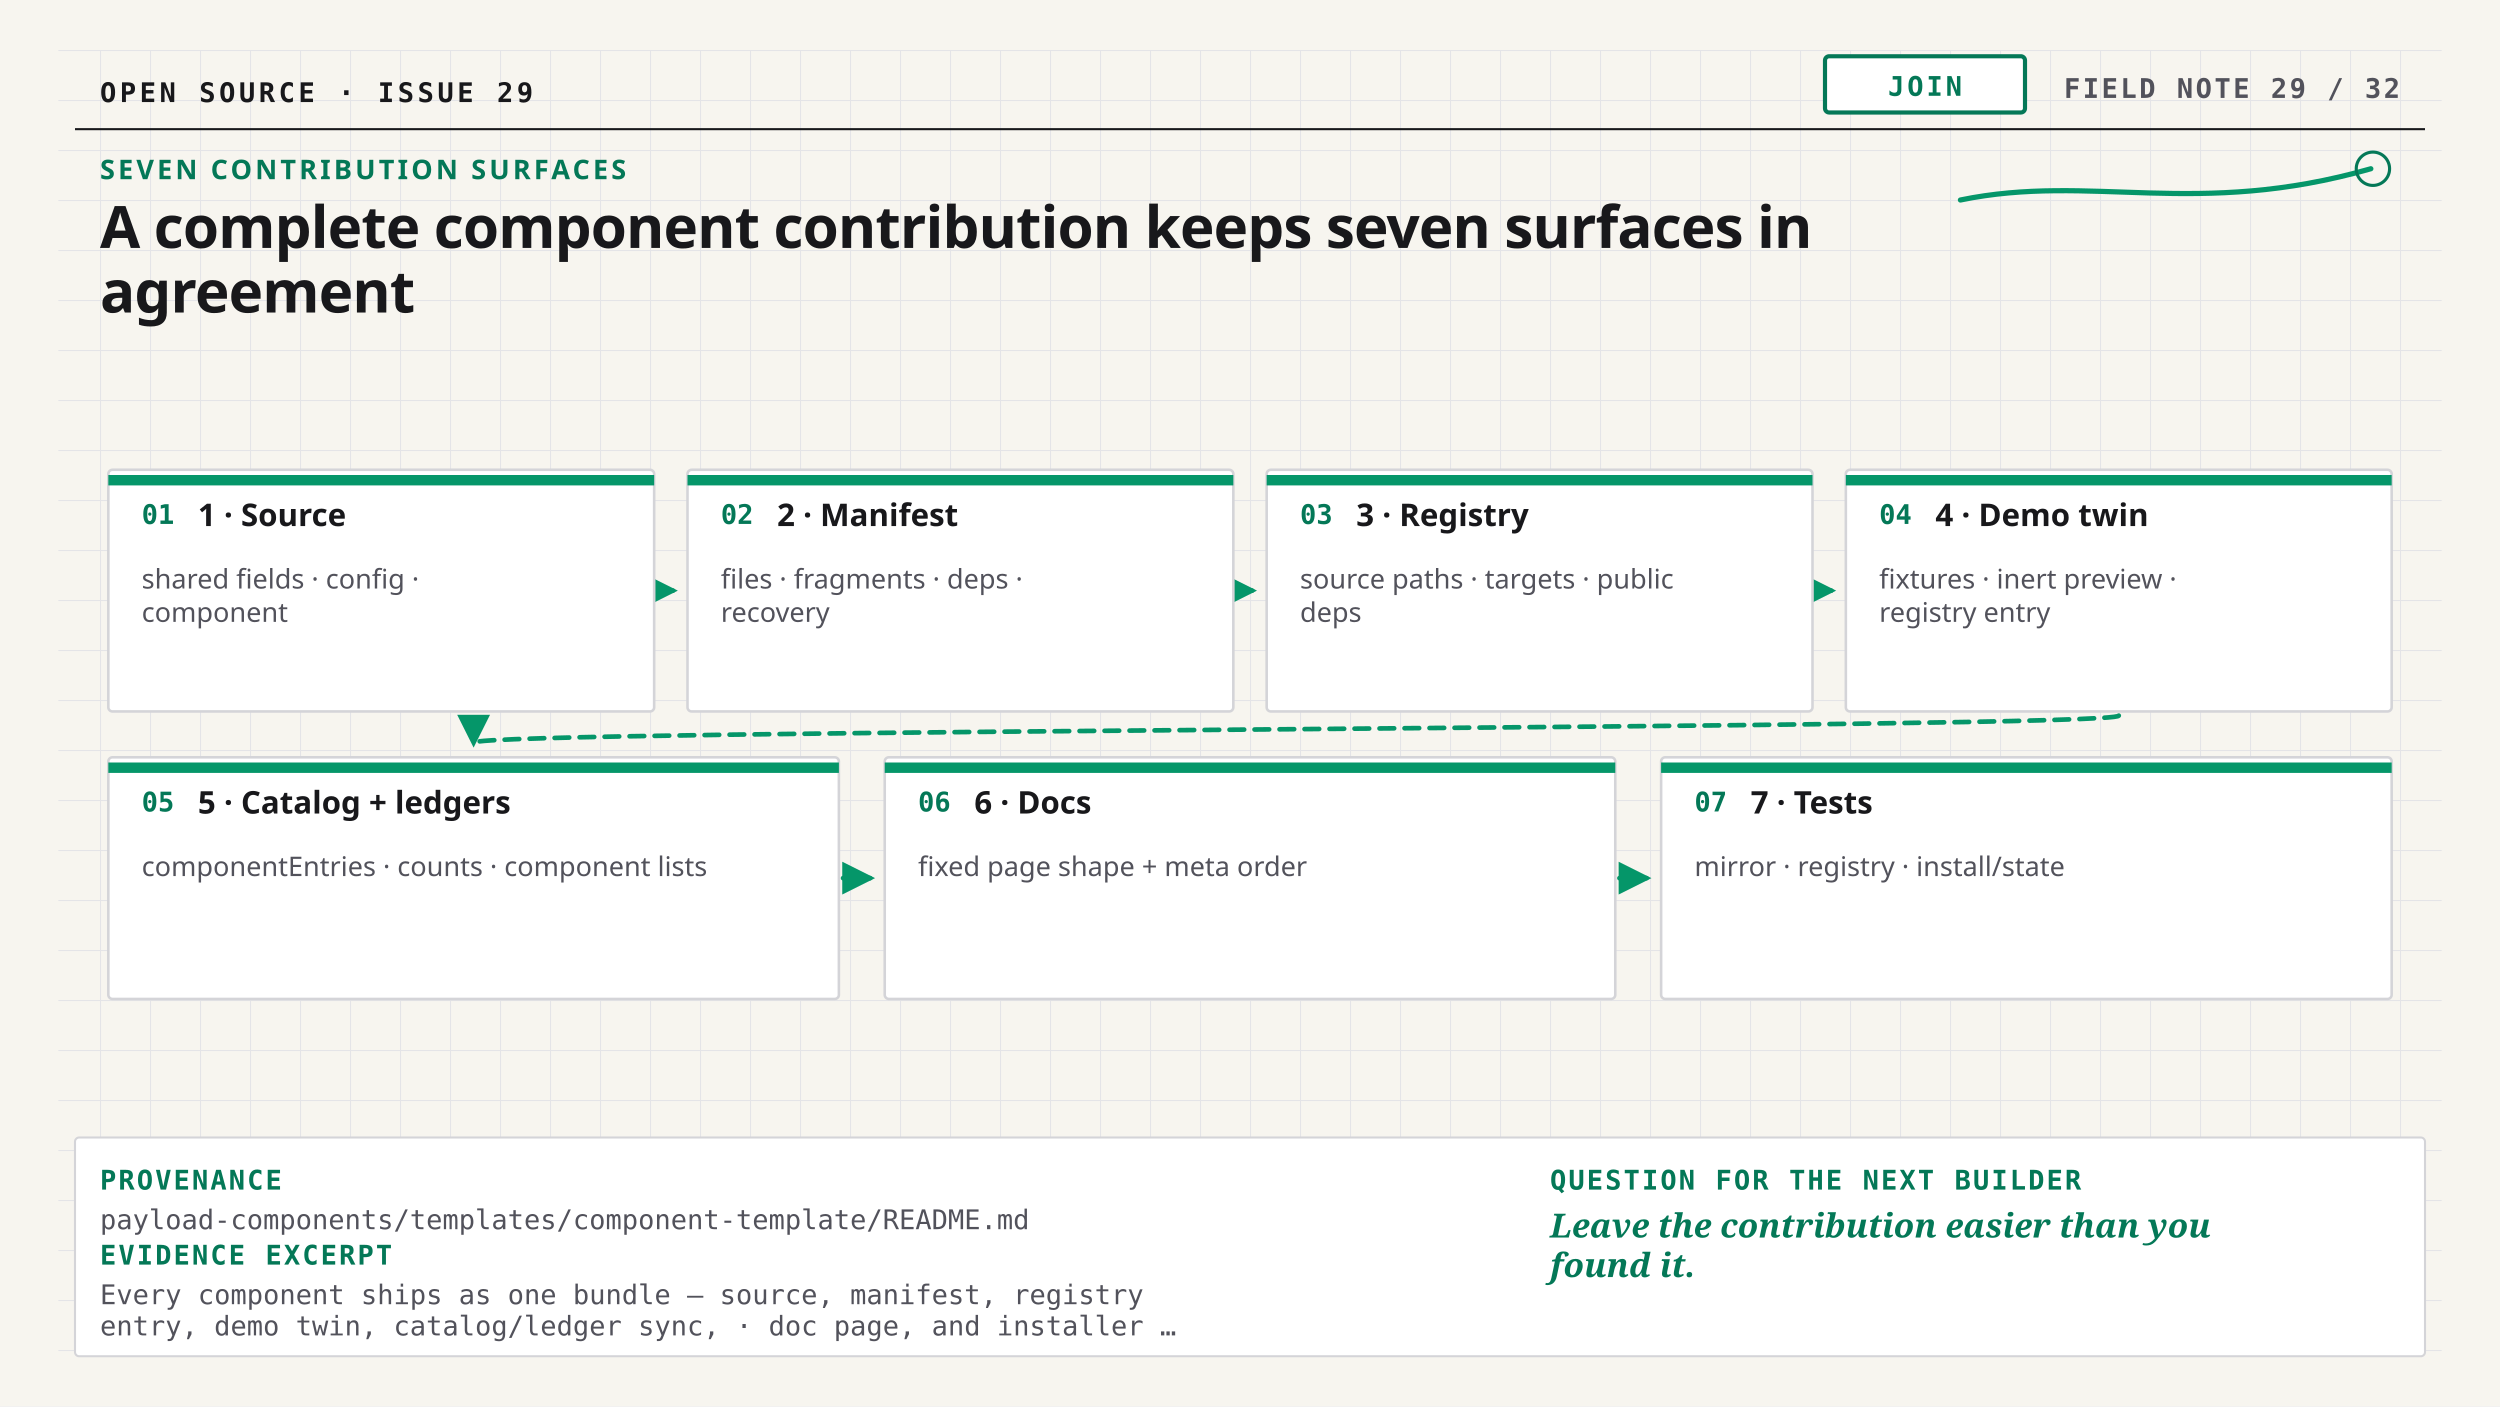
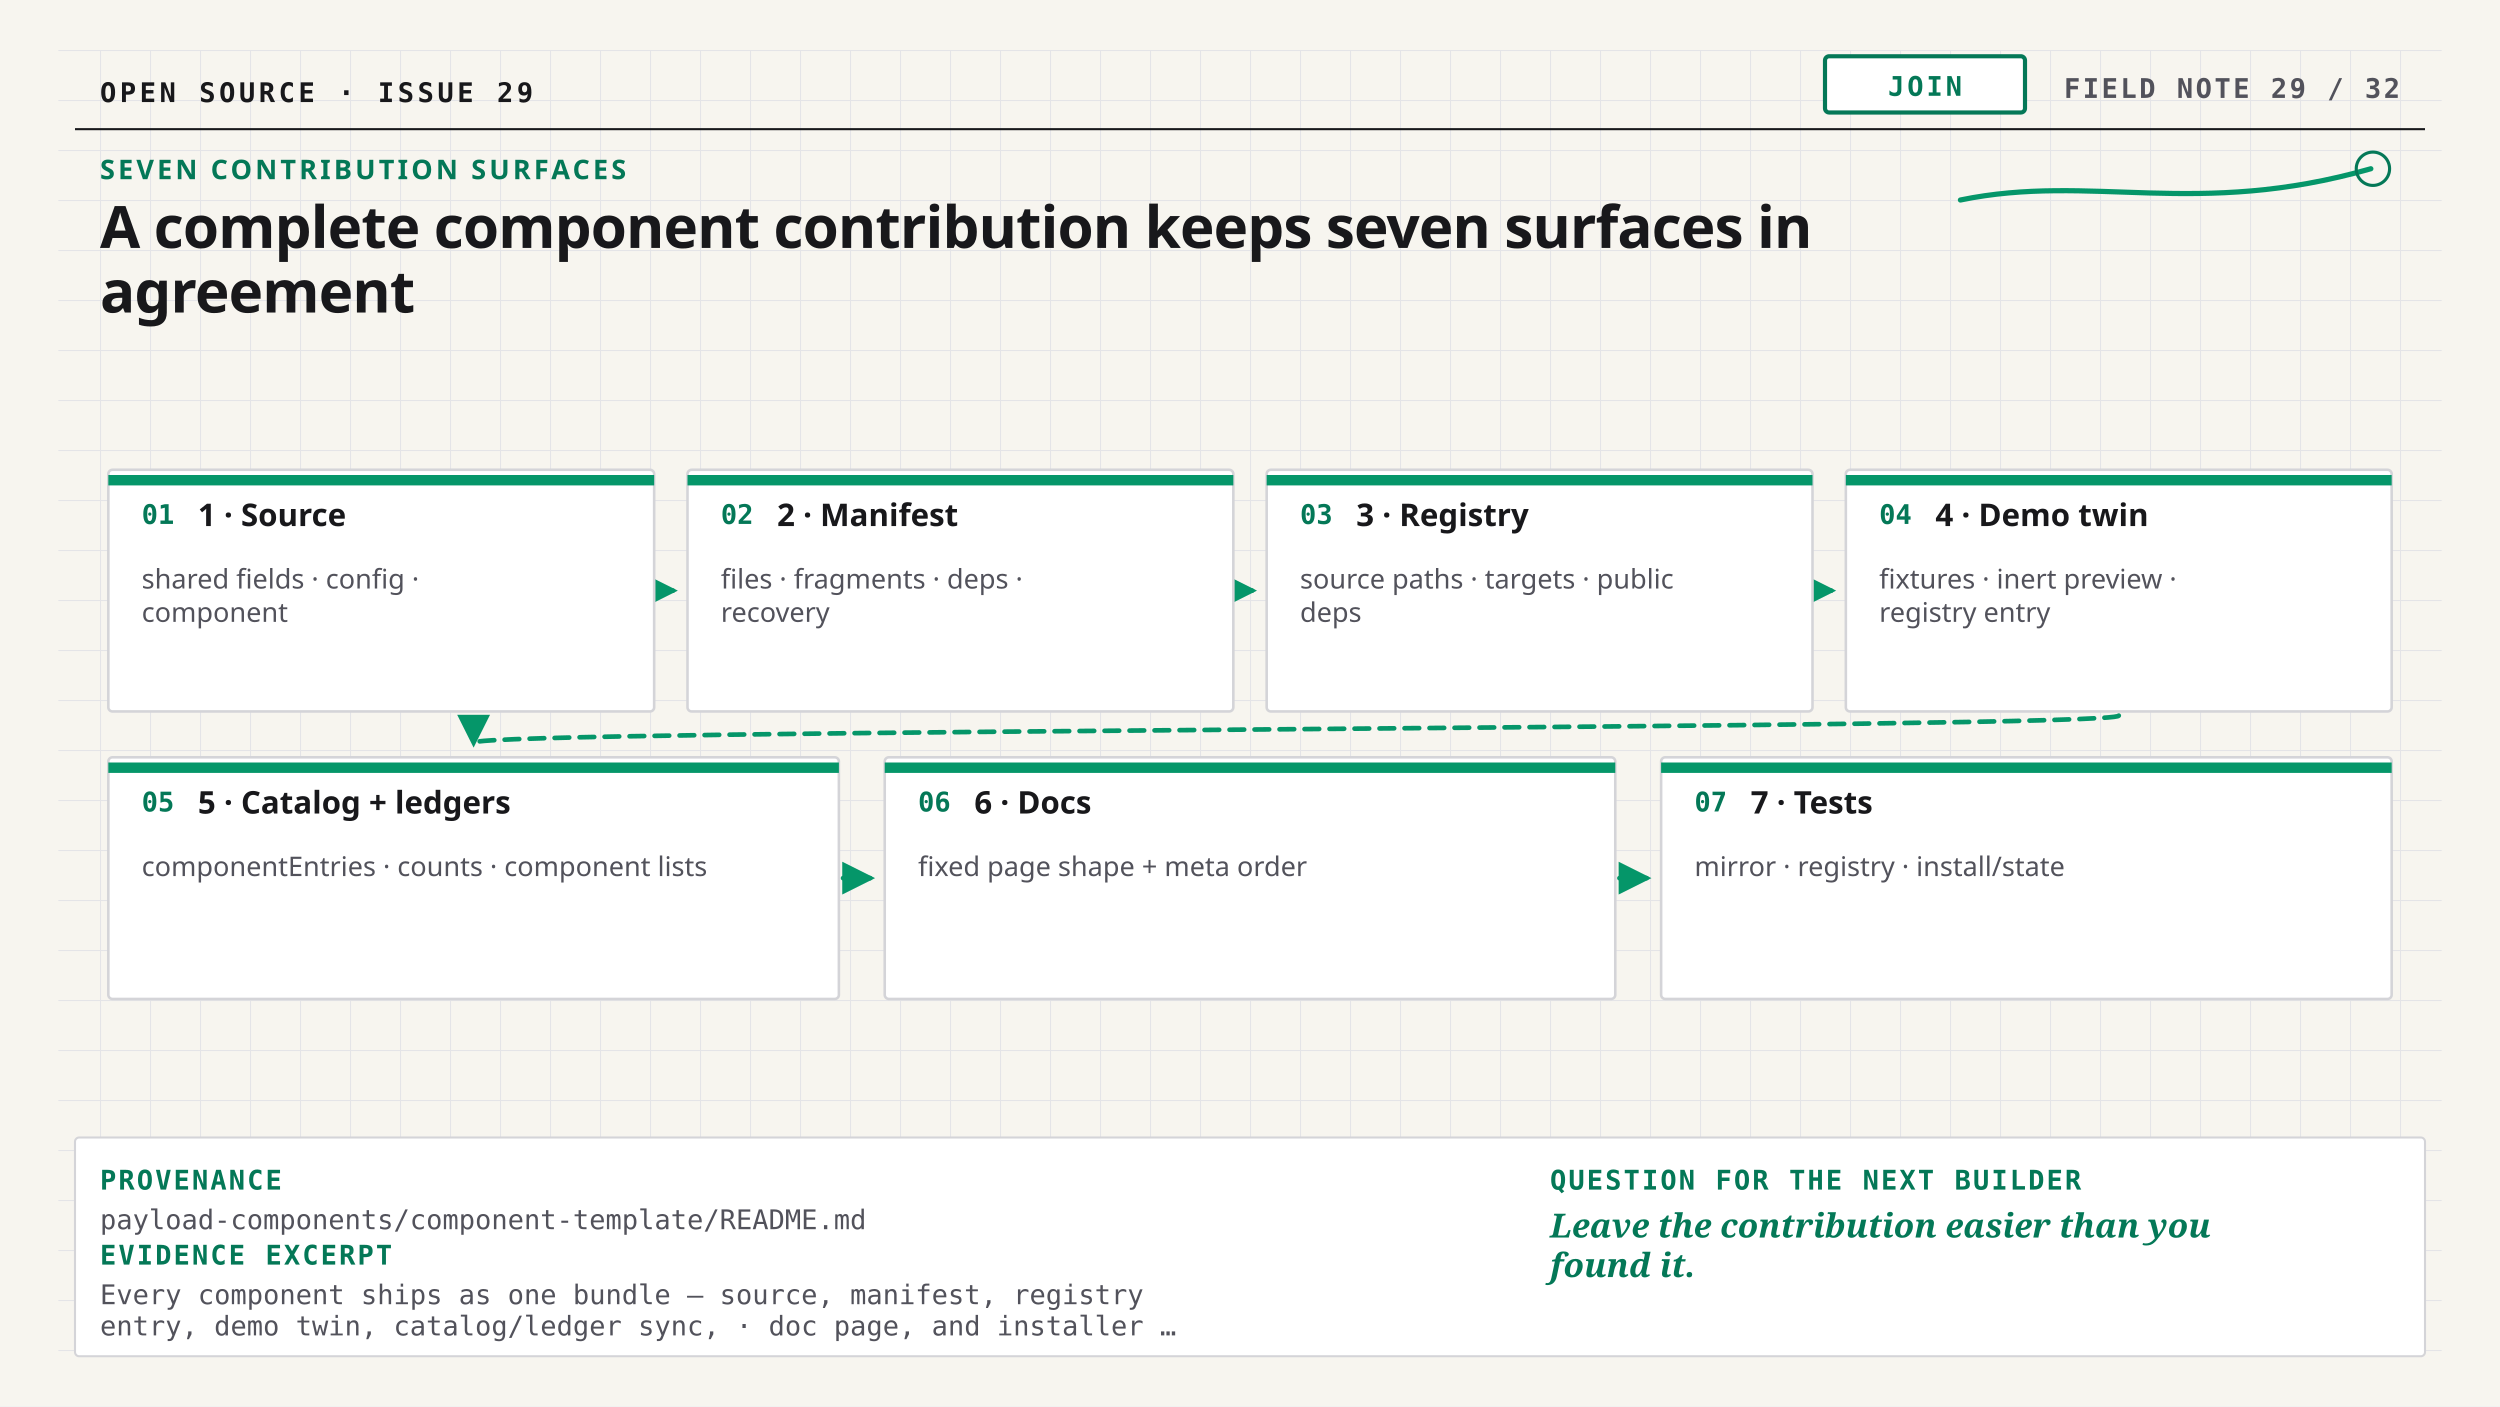
<svg xmlns="http://www.w3.org/2000/svg" viewBox="0 0 1200 675" role="img" aria-labelledby="diagram-title diagram-description" class="diagram diagram--join" data-mode="join" data-series="open-source" data-issue="29">
  <defs>
    <pattern id="journal-grid-pattern" width="24" height="24" patternUnits="userSpaceOnUse">
      <path d="M 24 0 L 0 0 0 24" fill="none" stroke="#e4e4e7" stroke-width="1" />
    </pattern>
    <marker id="journal-arrow" viewBox="0 0 10 10" refX="8.5" refY="5" markerWidth="7" markerHeight="7" orient="auto-start-reverse">
      <path d="M 0 0 L 10 5 L 0 10 z" fill="#059669" />
    </marker>
    <style>
      .diagram {
        background: #f7f5ef;
        color: #18181b;
      }
      .paper {
        fill: #f7f5ef;
      }
      .grid {
        fill: url(#journal-grid-pattern);
      }
      .masthead,
      .mode-label,
      .folio-label,
      .footer-label,
      .node-index,
      .edge-label,
      .node-title--mono,
      .node-body--mono,
      .provenance-line {
        font-family: ui-monospace, SFMono-Regular, Menlo, monospace;
      }
      .masthead {
        fill: #18181b;
        font-size: 13px;
        font-weight: 700;
        letter-spacing: 1.7px;
      }
      .kicker {
        fill: #047857;
        font-family: ui-sans-serif, system-ui, sans-serif;
        font-size: 13px;
        font-weight: 750;
        letter-spacing: 1.5px;
      }
      .headline {
        fill: #18181b;
        font-family: ui-sans-serif, system-ui, sans-serif;
        font-size: 28px;
        font-weight: 720;
        letter-spacing: -0.4px;
      }
      .mode-box {
        fill: #ffffff;
        stroke: #047857;
        stroke-width: 2;
      }
      .mode-label {
        fill: #047857;
        font-size: 13px;
        font-weight: 750;
        letter-spacing: 1.4px;
      }
      .folio-label {
        fill: #52525b;
        font-size: 13px;
        font-weight: 650;
        letter-spacing: 1.2px;
      }
      .journal-rule {
        stroke: #18181b;
        stroke-width: 1;
      }
      .accent-path {
        fill: none;
        stroke: #059669;
        stroke-linecap: round;
        stroke-width: 2.5;
      }
      .edge-path {
        fill: none;
        stroke: #059669;
        stroke-linecap: round;
        stroke-width: 2.25;
      }
      .diagram--join .edge-path {
        stroke-dasharray: 7 5;
      }
      .diagram--inspect .edge-path {
        stroke-width: 1.75;
      }
      .edge-label-paper {
        fill: #f7f5ef;
        stroke: #e4e4e7;
        stroke-width: 1;
      }
      .edge-label {
        fill: #047857;
        font-size: 13px;
        font-weight: 700;
      }
      .node-card {
        fill: #ffffff;
        stroke: #d4d4d8;
        stroke-width: 1.25;
      }
      .diagram--inspect .node-card {
        stroke: #18181b;
      }
      .node--terminal .node-card {
        fill: #18181b;
        stroke: #18181b;
      }
      .node-rule {
        stroke: #059669;
        stroke-width: 5;
      }
      .node-index {
        fill: #047857;
        font-size: 13px;
        font-weight: 700;
      }
      .node-title {
        fill: #18181b;
        font-family: ui-sans-serif, system-ui, sans-serif;
        font-size: 15px;
        font-weight: 720;
      }
      .node-body {
        fill: #52525b;
        font-family: ui-sans-serif, system-ui, sans-serif;
        font-size: 13px;
        font-weight: 480;
      }
      .node--terminal .node-title,
      .node--terminal .node-body {
        fill: #ffffff;
      }
      .node--terminal .node-index {
        fill: #059669;
      }
      .footer-paper {
        fill: #ffffff;
        stroke: #d4d4d8;
        stroke-width: 1;
      }
      .footer-label {
        fill: #047857;
        font-size: 13px;
        font-weight: 700;
        letter-spacing: 1px;
      }
      .provenance-line,
      .evidence-line {
        fill: #52525b;
        font-size: 13px;
      }
      .evidence-line {
        font-family: ui-monospace, SFMono-Regular, Menlo, monospace;
      }
      .prompt {
        fill: #047857;
        font-family: Georgia, serif;
        font-size: 16px;
        font-style: italic;
        font-weight: 650;
      }
      .registration {
        fill: none;
        stroke: #047857;
        stroke-width: 1.5;
      }
    </style>
  </defs>
  <rect class="paper" width="1200" height="675" />
  <rect class="grid" data-journal-part="grid" x="28" y="24" width="1144" height="627" />
  <path class="journal-rule" d="M 36 62 H 1164" />
  <g data-journal-part="masthead">
    <text class="masthead" x="48" y="49">OPEN SOURCE · ISSUE 29</text>
  </g>
  <g data-journal-part="mode">
    <rect class="mode-box" x="876" y="27" width="96" height="27" rx="2" />
    <text class="mode-label" x="924" y="46" text-anchor="middle">JOIN</text>
  </g>
  <g data-journal-part="folio">
    <text class="folio-label" x="1152" y="47" text-anchor="end">FIELD NOTE 29 / 32</text>
  </g>
  <text class="kicker" x="48" y="86">SEVEN CONTRIBUTION SURFACES</text>
  <text class="headline" x="48" y="119">A complete component contribution keeps seven surfaces in</text>
  <text class="headline" x="48" y="150">agreement</text>
  <path class="accent-path" d="M 941 96 C 1004 83, 1054 105, 1138 81" />
  <circle class="registration" cx="1139" cy="81" r="8" />
  <g data-diagram-layer="edges">
    <g class="edge">
      <path class="edge-path" data-edge-from="source" data-edge-to="manifest" data-edge-axis="horizontal" d="M 316 283.5 C 319.5 283.5, 319.5 283.5, 323 283.5" marker-end="url(#journal-arrow)" />
    </g>
    <g class="edge">
      <path class="edge-path" data-edge-from="manifest" data-edge-to="registry" data-edge-axis="horizontal" d="M 594 283.5 C 597.5 283.5, 597.5 283.5, 601 283.5" marker-end="url(#journal-arrow)" />
    </g>
    <g class="edge">
      <path class="edge-path" data-edge-from="registry" data-edge-to="demo" data-edge-axis="horizontal" d="M 872 283.5 C 875.5 283.5, 875.5 283.5, 879 283.5" marker-end="url(#journal-arrow)" />
    </g>
    <g class="edge">
      <path class="edge-path" data-edge-from="demo" data-edge-to="catalog" data-edge-axis="vertical" d="M 1017 343.5 C 1017 350, 227.333 350, 227.333 356.5" marker-end="url(#journal-arrow)" />
    </g>
    <g class="edge">
      <path class="edge-path" data-edge-from="catalog" data-edge-to="docs" data-edge-axis="horizontal" d="M 404.667 421.5 C 411.167 421.5, 411.167 421.5, 417.667 421.5" marker-end="url(#journal-arrow)" />
    </g>
    <g class="edge">
      <path class="edge-path" data-edge-from="docs" data-edge-to="tests" data-edge-axis="horizontal" d="M 777.333 421.5 C 783.833 421.5, 783.833 421.5, 790.333 421.5" marker-end="url(#journal-arrow)" />
    </g>
  </g>
  <g data-diagram-layer="nodes">
    <g class="node node--standard" data-node-id="source" data-node-kind="standard">
      <rect class="node-card" x="52" y="225.5" width="262" height="116" rx="2" />
      <path class="node-rule" d="M 52 230.5 H 314" />
      <text class="node-index" x="68" y="251.5">01</text>
      <text class="node-title" x="95" y="252.5">1 · Source</text>
      <text class="node-body" data-role="body-line" x="68" y="282.5">shared fields · config ·</text>
      <text class="node-body" data-role="body-line" x="68" y="298.5">component</text>
    </g>
    <g class="node node--standard" data-node-id="manifest" data-node-kind="standard">
      <rect class="node-card" x="330" y="225.5" width="262" height="116" rx="2" />
      <path class="node-rule" d="M 330 230.5 H 592" />
      <text class="node-index" x="346" y="251.5">02</text>
      <text class="node-title" x="373" y="252.5">2 · Manifest</text>
      <text class="node-body" data-role="body-line" x="346" y="282.5">files · fragments · deps ·</text>
      <text class="node-body" data-role="body-line" x="346" y="298.5">recovery</text>
    </g>
    <g class="node node--standard" data-node-id="registry" data-node-kind="standard">
      <rect class="node-card" x="608" y="225.5" width="262" height="116" rx="2" />
      <path class="node-rule" d="M 608 230.5 H 870" />
      <text class="node-index" x="624" y="251.5">03</text>
      <text class="node-title" x="651" y="252.5">3 · Registry</text>
      <text class="node-body" data-role="body-line" x="624" y="282.5">source paths · targets · public</text>
      <text class="node-body" data-role="body-line" x="624" y="298.5">deps</text>
    </g>
    <g class="node node--standard" data-node-id="demo" data-node-kind="standard">
      <rect class="node-card" x="886" y="225.5" width="262" height="116" rx="2" />
      <path class="node-rule" d="M 886 230.5 H 1148" />
      <text class="node-index" x="902" y="251.5">04</text>
      <text class="node-title" x="929" y="252.5">4 · Demo twin</text>
      <text class="node-body" data-role="body-line" x="902" y="282.5">fixtures · inert preview ·</text>
      <text class="node-body" data-role="body-line" x="902" y="298.5">registry entry</text>
    </g>
    <g class="node node--standard" data-node-id="catalog" data-node-kind="standard">
      <rect class="node-card" x="52" y="363.5" width="350.667" height="116" rx="2" />
      <path class="node-rule" d="M 52 368.5 H 402.667" />
      <text class="node-index" x="68" y="389.5">05</text>
      <text class="node-title" x="95" y="390.5">5 · Catalog + ledgers</text>
      <text class="node-body" data-role="body-line" x="68" y="420.5">componentEntries · counts · component lists</text>
    </g>
    <g class="node node--standard" data-node-id="docs" data-node-kind="standard">
      <rect class="node-card" x="424.667" y="363.5" width="350.667" height="116" rx="2" />
      <path class="node-rule" d="M 424.667 368.5 H 775.333" />
      <text class="node-index" x="440.667" y="389.5">06</text>
      <text class="node-title" x="467.667" y="390.5">6 · Docs</text>
      <text class="node-body" data-role="body-line" x="440.667" y="420.5">fixed page shape + meta order</text>
    </g>
    <g class="node node--standard" data-node-id="tests" data-node-kind="standard">
      <rect class="node-card" x="797.333" y="363.5" width="350.667" height="116" rx="2" />
      <path class="node-rule" d="M 797.333 368.5 H 1148" />
      <text class="node-index" x="813.333" y="389.5">07</text>
      <text class="node-title" x="840.333" y="390.5">7 · Tests</text>
      <text class="node-body" data-role="body-line" x="813.333" y="420.5">mirror · registry · install/state</text>
    </g>
  </g>
  <rect class="footer-paper" x="36" y="546" width="1128" height="105" rx="2" />
-   <g data-journal-part="provenance" data-provenance="payload-components/templates/component-template/README.md">
+   <g data-journal-part="provenance" data-provenance="payload-components/component-template/README.md">
    <text class="footer-label" x="48" y="571">PROVENANCE</text>
-     <text class="provenance-line" x="48" y="590">payload-components/templates/component-template/README.md</text>
+     <text class="provenance-line" x="48" y="590">payload-components/component-template/README.md</text>
  </g>
  <g data-journal-part="evidence" data-evidence-excerpt="Every component ships as one bundle — source, manifest, registry entry, demo twin, catalog/ledger sync, doc page, and installer tests, together. Work in this order:  1. **Source** — copy `config.ts` + `Component.tsx` to `payload-components/source/blocks/&lt;Component&gt;/`; rename    `ExampleBasic`/`exampleBasic`/`ExampleBasicBlock`/`example-basic`. Compose the shared family base" data-evidence-truncated="true">
    <text class="footer-label" x="48" y="607">EVIDENCE EXCERPT</text>
    <text class="evidence-line" x="48" y="626">Every component ships as one bundle — source, manifest, registry</text>
    <text class="evidence-line" x="48" y="641">entry, demo twin, catalog/ledger sync, · doc page, and installer …</text>
  </g>
  <g data-journal-part="prompt" data-prompt="Leave the contribution easier than you found it.">
    <text class="footer-label" x="744" y="571">QUESTION FOR THE NEXT BUILDER</text>
    <text class="prompt" x="744" y="594">Leave the contribution easier than you</text>
    <text class="prompt" x="744" y="613">found it.</text>
  </g>
</svg>
